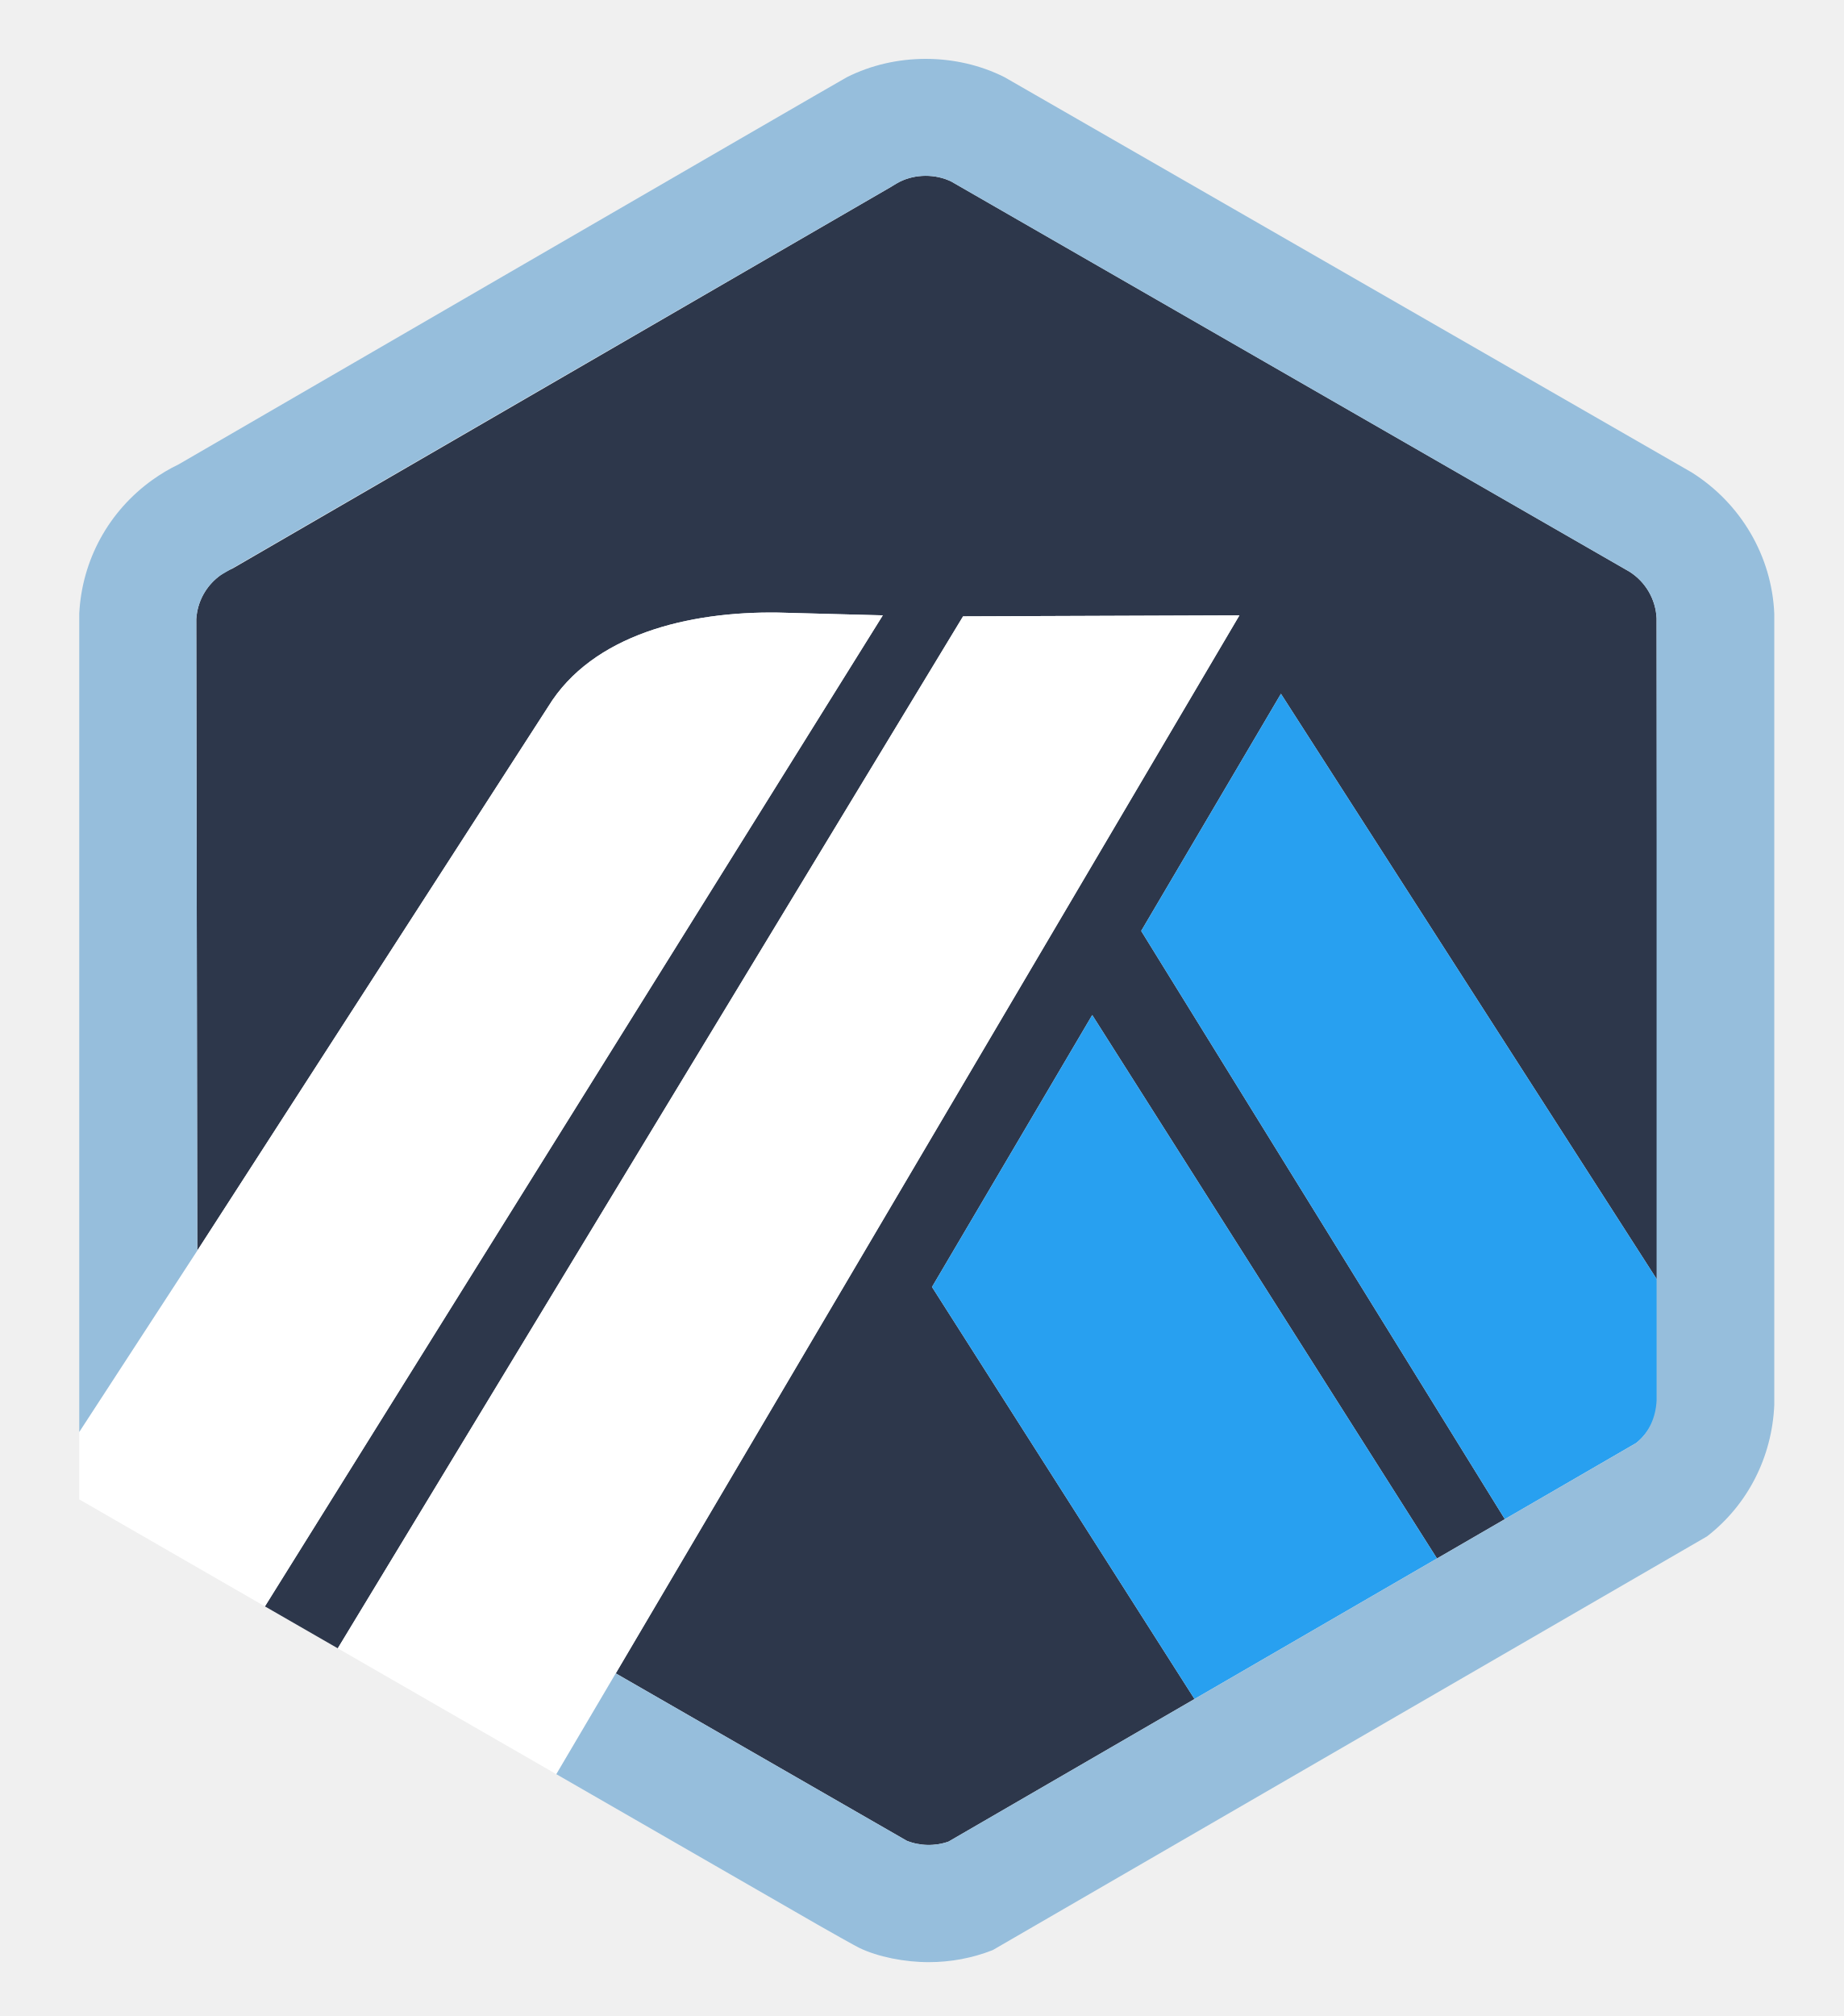
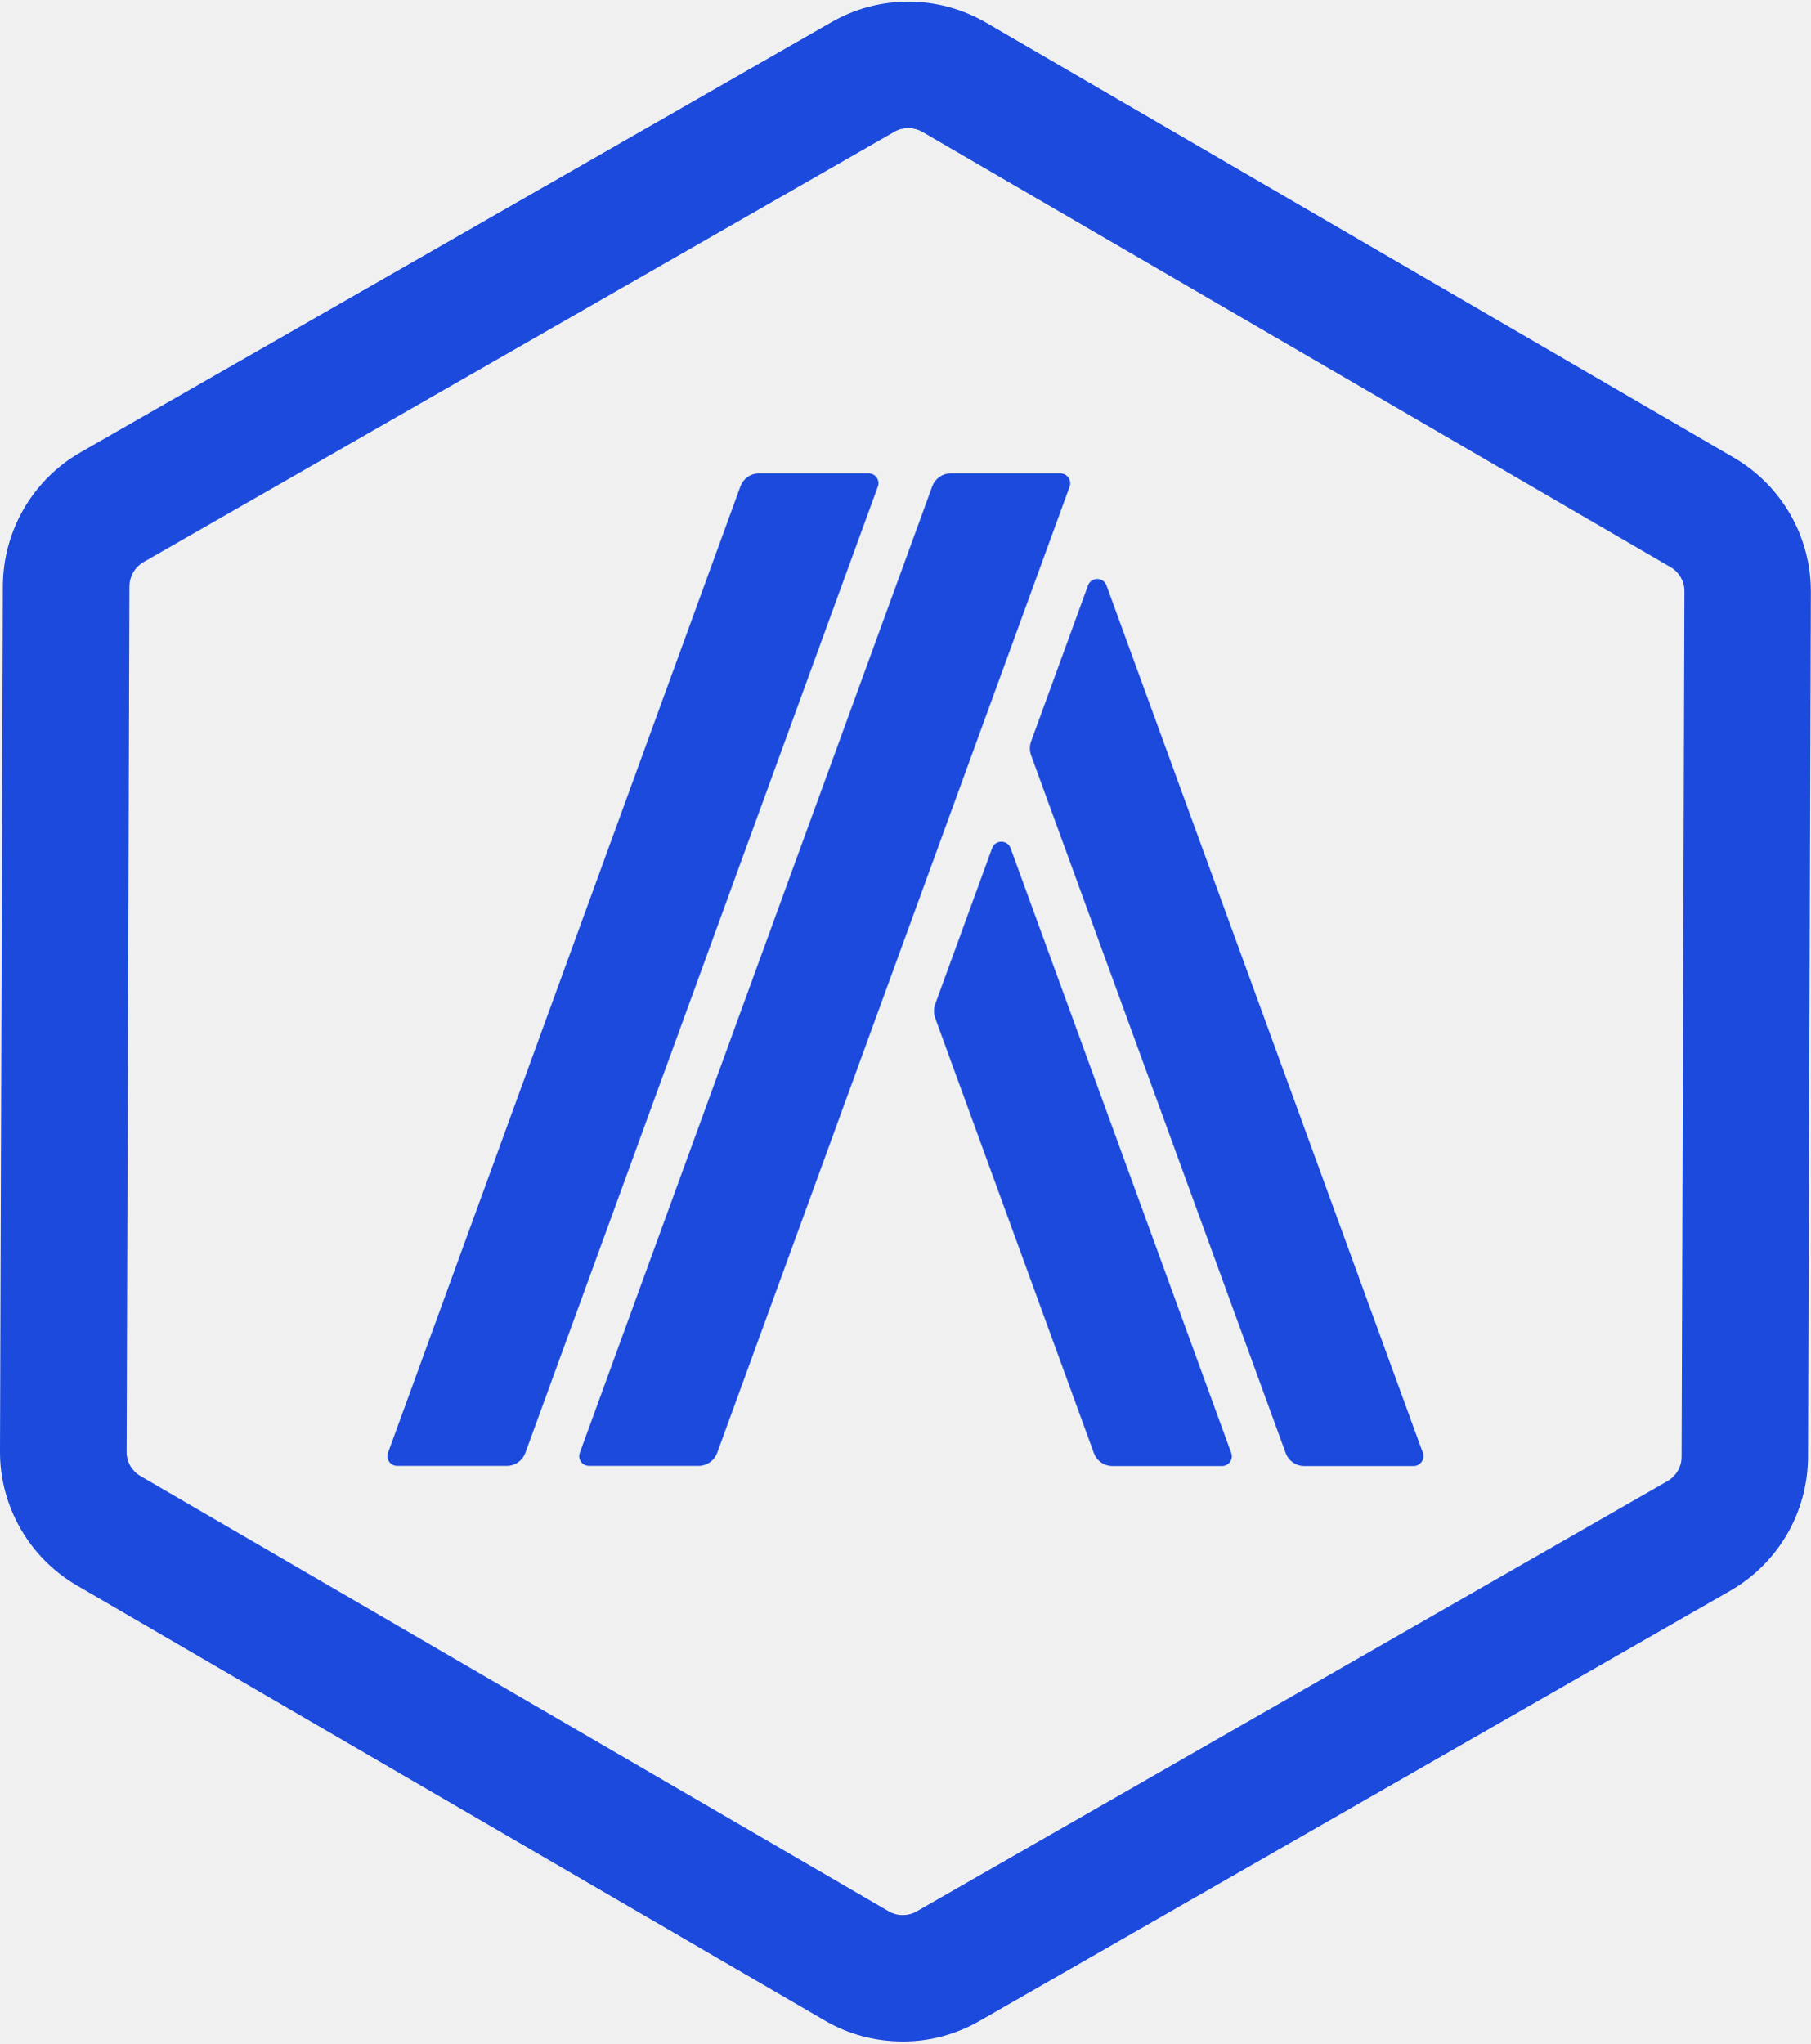
- <svg xmlns="http://www.w3.org/2000/svg" version="1.1" x="0px" y="0px" width="470.287px" height="514.251px" viewBox="0 0 470.287 514.251" enable-background="new 0 0 470.287 514.251" xml:space="preserve">
-   <g id="Background">
- </g>
-   <g id="Logos_and_symbols">
-     <g id="SYMBOL_VER_3">
- 	</g>
-     <g id="SYMBOL_VER_3_3_">
- 	</g>
-     <g id="SYMBOL_VER_4">
- 	</g>
-     <g id="SYMBOL_VER_4_1_">
-       <g id="SYMBOL_VER_4_3_">
- 		</g>
-     </g>
-     <g id="SYMBOL_VER_5_1_">
- 	</g>
-     <g id="off_2_1_">
- 	</g>
-     <g id="VER_3_1_">
-       <g id="SYMBOL_VER_2_1_">
- 		</g>
-     </g>
-     <g id="VER_3">
-       <g id="SYMBOL_VER_2">
- 		</g>
-     </g>
-     <g id="off_2">
- 	</g>
-     <g id="SYMBOL_VER_5">
- 	</g>
-     <g id="SYMBOL_VER_1">
- 	</g>
-     <g id="SYMBOL_VER_1_1_">
- 	</g>
-     <g id="SYMBOL_VER_1-1_3_">
- 	</g>
-     <g id="SYMBOL_VER_1-1_2_">
- 	</g>
-     <g id="SYMBOL_VER_1-1">
- 	</g>
-     <g id="SYMBOL_VER_1-1_1_">
-       <g id="_x31_-3">
- 		</g>
-       <g id="Symbol_-_Original_14_">
-         <path fill="#2D374B" d="M291.134,237.469l35.654-60.5l96.103,149.684l0.046,28.727l-0.313-197.672     c-0.228-4.832-2.794-9.252-6.887-11.859L242.715,46.324c-4.045-1.99-9.18-1.967-13.22,0.063c-0.546,0.272-1.06,0.57-1.548,0.895     l-0.604,0.379L59.399,144.983l-0.651,0.296c-0.838,0.385-1.686,0.875-2.48,1.444c-3.185,2.283-5.299,5.66-5.983,9.448     c-0.103,0.574-0.179,1.158-0.214,1.749l0.264,161.083l89.515-138.745c11.271-18.397,35.825-24.323,58.62-24.001l26.753,0.706     L67.588,409.765l18.582,10.697L245.692,157.22l70.51-0.256L157.091,426.849l66.306,38.138l7.922,4.556     c3.351,1.362,7.302,1.431,10.681,0.21l175.453-101.678l-33.544,19.438L291.134,237.469z M304.736,433.395l-66.969-105.108     l40.881-69.371l87.952,138.628L304.736,433.395z" />
-         <polygon fill="#28A0F0" points="237.768,328.286 304.736,433.395 366.601,397.543 278.648,258.915    " />
-         <path fill="#28A0F0" d="M422.937,355.379l-0.046-28.727l-96.103-149.684l-35.654,60.5l92.774,150.043l33.544-19.438     c3.29-2.673,5.281-6.594,5.49-10.825L422.937,355.379z" />
-         <path fill="#FFFFFF" d="M20.219,382.469l47.369,27.296l157.634-252.801l-26.753-0.706c-22.795-0.322-47.35,5.604-58.62,24.001     L50.334,319.004l-30.115,46.271V382.469z" />
-         <polygon fill="#FFFFFF" points="316.202,156.964 245.692,157.22 86.17,420.462 141.928,452.565 157.091,426.849    " />
-         <path fill="#96BEDC" d="M452.65,156.601c-0.59-14.746-8.574-28.245-21.08-36.104L256.28,19.692     c-12.371-6.229-27.825-6.237-40.218-0.004c-1.465,0.739-170.465,98.752-170.465,98.752c-2.339,1.122-4.592,2.458-6.711,3.975     c-11.164,8.001-17.969,20.435-18.668,34.095v208.765l30.115-46.271L50.07,157.921c0.035-0.589,0.109-1.169,0.214-1.741     c0.681-3.79,2.797-7.171,5.983-9.456c0.795-0.569,172.682-100.064,173.228-100.337c4.04-2.029,9.175-2.053,13.22-0.063     l173.022,99.523c4.093,2.607,6.659,7.027,6.887,11.859v199.542c-0.209,4.231-1.882,8.152-5.172,10.825l-33.544,19.438     l-17.308,10.031l-61.864,35.852l-62.737,36.357c-3.379,1.221-7.33,1.152-10.681-0.21l-74.228-42.693l-15.163,25.717     l66.706,38.406c2.206,1.255,4.171,2.367,5.784,3.272c2.497,1.4,4.199,2.337,4.8,2.629c4.741,2.303,11.563,3.643,17.71,3.643     c5.636,0,11.132-1.035,16.332-3.072l182.225-105.531c10.459-8.104,16.612-20.325,17.166-33.564V156.601z" />
-       </g>
-       <g id="Symbol_-_Original_13_">
- 		</g>
-       <g id="Symbol_-_Original_6_">
- 		</g>
-       <g id="Symbol_-_Original_4_">
- 		</g>
-       <g id="One_color_version_-_White_3_">
-         <g id="Symbol_-_Original_15_">
- 			</g>
-       </g>
-       <g id="One_color_version_-_White">
-         <g id="Symbol_-_Original">
- 			</g>
-       </g>
-       <g id="Symbol_-_Monochromatic_3_">
-         <g id="_x33__7_">
- 			</g>
-       </g>
-       <g id="Symbol_-_Monochromatic">
-         <g id="_x33__3_">
- 			</g>
-       </g>
-       <g id="_x33__2_">
- 		</g>
-       <g id="_x33__1_">
- 		</g>
-       <g id="_x33_">
- 		</g>
-       <g id="Symbol_-_Original_10_">
- 		</g>
-       <g id="Symbol_-_Original_1_">
- 		</g>
-       <g id="Symbol_-_Original_2_">
- 		</g>
-       <g id="_x34__1_">
- 		</g>
-       <g id="Symbol_-_Monochromatic_2_">
-         <g id="_x33__6_">
- 			</g>
-       </g>
-       <g id="One_color_version_-_White_2_">
-         <g id="Symbol_-_Original_11_">
- 			</g>
-       </g>
-       <g id="Symbol_-_Original_5_">
-         <g id="Symbol_-_Original_12_">
- 			</g>
-       </g>
-       <g id="One_color_version_-_White_1_">
-         <g id="Symbol_-_Original_9_">
- 			</g>
-       </g>
-     </g>
-     <g id="SYMBOL_VER_1_2_">
-       <g id="SYMBOL_VER_2_4_">
- 		</g>
-       <g id="SYMBOL_VER_2-1-1_1_">
- 		</g>
-       <g id="SYMBOL_VER_2-2-1_1_">
- 		</g>
-       <g id="SYMBOL_VER_2-3-1_4_">
- 		</g>
-       <g id="New_Symbol_1_">
-         <g id="SYMBOL_VER_2-3-1_3_">
- 			</g>
-       </g>
-       <g id="New_Symbol">
-         <g id="SYMBOL_VER_2-3-1_1_">
- 			</g>
-       </g>
-     </g>
-     <g id="SYMBOL_VER_2_2_">
- 	</g>
-     <g id="SYMBOL_VER_4_2_">
- 	</g>
-     <g id="SYMBOL_VER_3_2_">
- 	</g>
-     <g id="SYMBOL_VER_3_1_">
- 	</g>
-     <g id="SYMBOL_VER_1-1-1_1_">
- 	</g>
-     <g id="SYMBOL_VER_1-1-1">
- 	</g>
-     <g id="SYMBOL_VER_1-1-1_2_2_">
- 	</g>
-     <g id="SYMBOL_VER_1-1-1_2">
- 	</g>
-     <g id="SYMBOL_VER_1-1-1_2_1_">
- 	</g>
-     <g id="Symbol_-_Original_7_">
- 	</g>
-     <g id="Symbol_-_Original_8_">
- 	</g>
-     <g id="SYMBOL_VER_2-1-1">
- 	</g>
-     <g id="SYMBOL_VER_2-2-1">
- 	</g>
-     <g id="SYMBOL_VER_2-3-1">
- 	</g>
-     <g id="SYMBOL_VER_5-1_1_">
- 	</g>
-     <g id="SYMBOL_VER_5-1">
- 	</g>
-     <g id="SYMBOL_VER_5-2_1_">
- 	</g>
-     <g id="SYMBOL_VER_5-2">
- 	</g>
-     <g id="Symbol_-_Monochromatic_1_">
-       <g id="_x33__4_">
- 		</g>
-     </g>
+ <svg xmlns="http://www.w3.org/2000/svg" version="1.1" id="Layer_1" x="0px" y="0px" viewBox="0 0 1080 1218.5" style="enable-background:new 0 0 1080 1218.5;" xml:space="preserve">
+   <style type="text/css">
+ 	.st0{fill:#1B4ADD;}
+ </style>
+   <g>
+     <path class="st0" d="M541.8,76.4c2.9,0,5.8,0.8,8.4,2.3l446.1,259.5c5.2,3,8.4,8.6,8.3,14.5l-1.7,516.1c0,6-3.2,11.5-8.4,14.5   l-447.8,256.6c-2.5,1.5-5.5,2.2-8.4,2.2c-2.9,0-5.8-0.8-8.4-2.3L83.8,880.3c-5.2-3-8.4-8.6-8.3-14.5l1.7-516.1   c0-6,3.2-11.5,8.4-14.5L533.4,78.6C535.9,77.1,538.8,76.4,541.8,76.4 M542,1c-15.9-0.1-31.8,4-46.1,12.2L48.1,269.7   c-28.6,16.4-46.2,46.7-46.4,79.7L0,865.5c-0.1,32.9,17.4,63.4,45.8,80L491.9,1205c14.2,8.3,30.1,12.4,46.1,12.5   c15.9,0.1,31.8-4,46.1-12.2l447.8-256.6c28.6-16.4,46.2-46.7,46.4-79.7L1080,353c0.1-32.9-17.4-63.4-45.8-80L588.1,13.5   C573.8,5.2,557.9,1,542,1L542,1z" />
+     <path class="st0" d="M632.4,282.3H567c-4.9,0-9.3,3.1-11,7.7L345.8,866.4c-1.4,3.8,1.4,7.8,5.5,7.8h65.4c4.9,0,9.3-3.1,11-7.7   l210.3-576.5C639.2,286.3,636.4,282.3,632.4,282.3z M518,282.3h-65.4c-4.9,0-9.3,3.1-11,7.7L231.4,866.4c-1.4,3.8,1.4,7.8,5.5,7.8   h65.4c4.9,0,9.3-3.1,11-7.7l210.3-576.5C524.9,286.3,522.1,282.3,518,282.3z M602.7,505.8c-1.9-5.1-9.1-5.1-11,0l-34,93.2   c-0.9,2.6-0.9,5.4,0,8l94.7,259.6c1.7,4.6,6.1,7.7,11,7.7h65.4c4.1,0,6.9-4,5.5-7.8L602.7,505.8z M848.6,866.4L659.9,349.1   c-1.9-5.1-9.1-5.1-11,0l-34,93.2c-0.9,2.6-0.9,5.4,0,8l151.9,416.3c1.7,4.6,6.1,7.7,11,7.7h65.4C847.1,874.2,850,870.2,848.6,866.4   z" />
  </g>
</svg>
